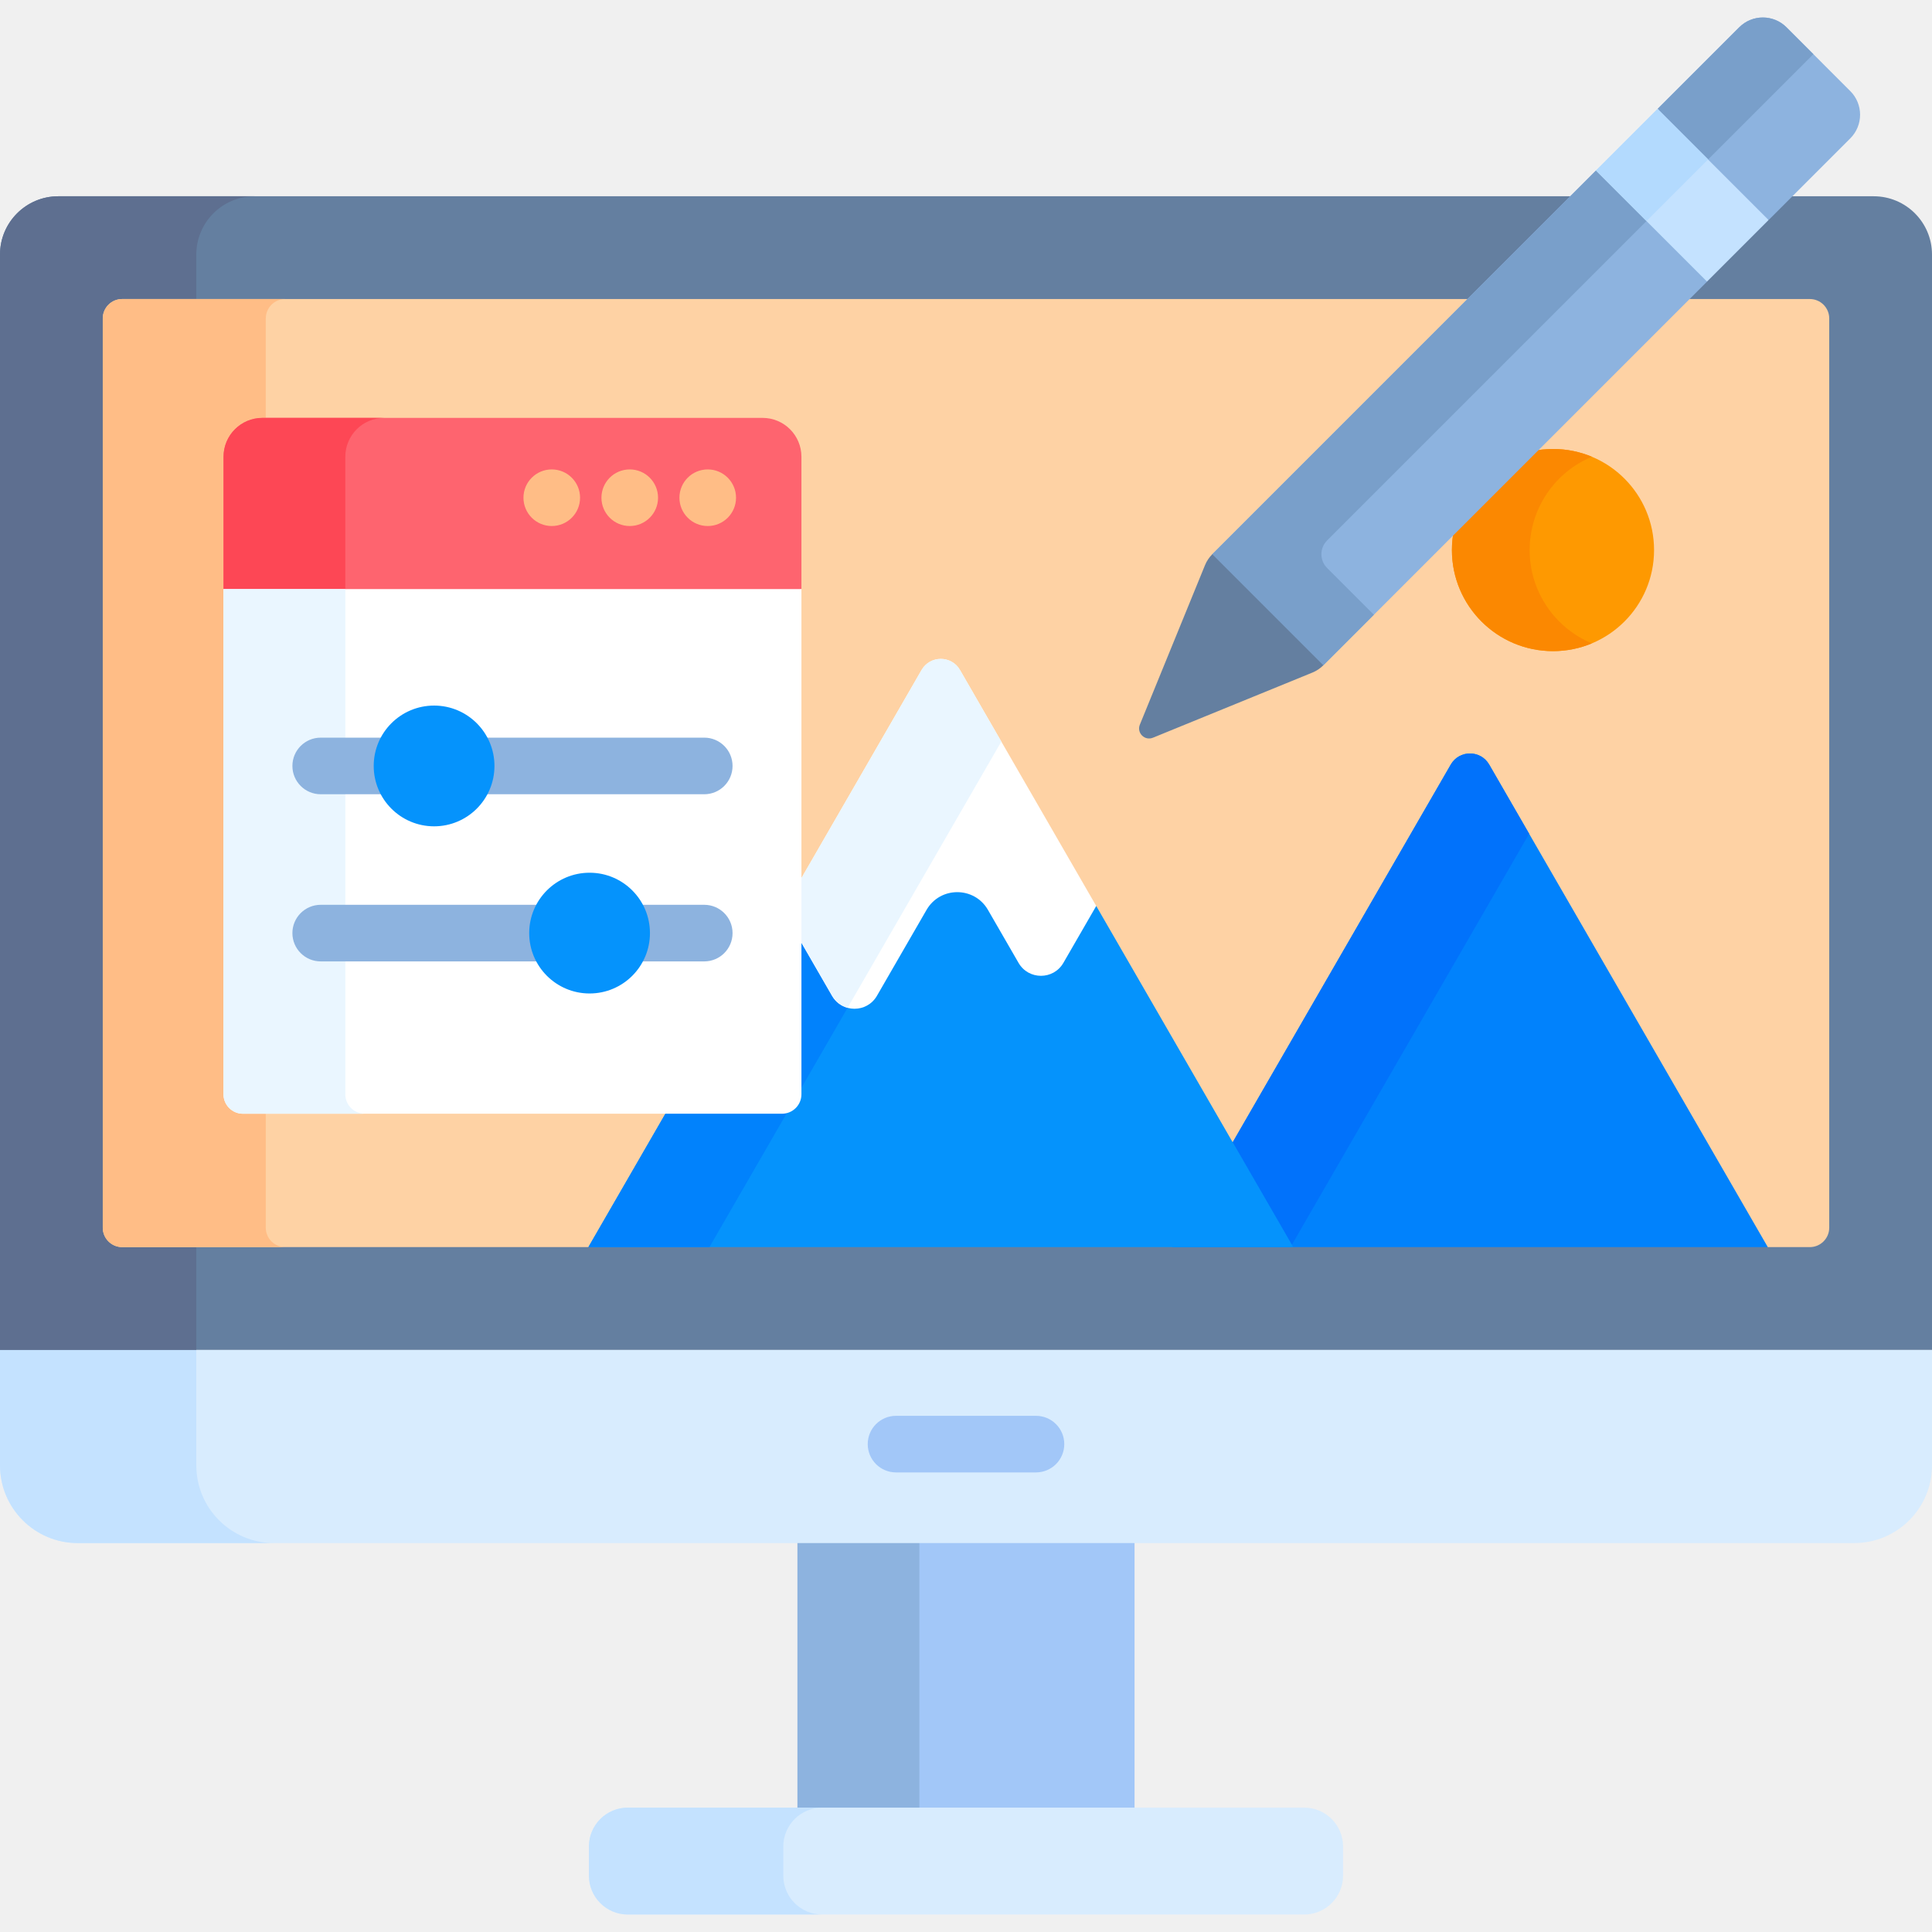
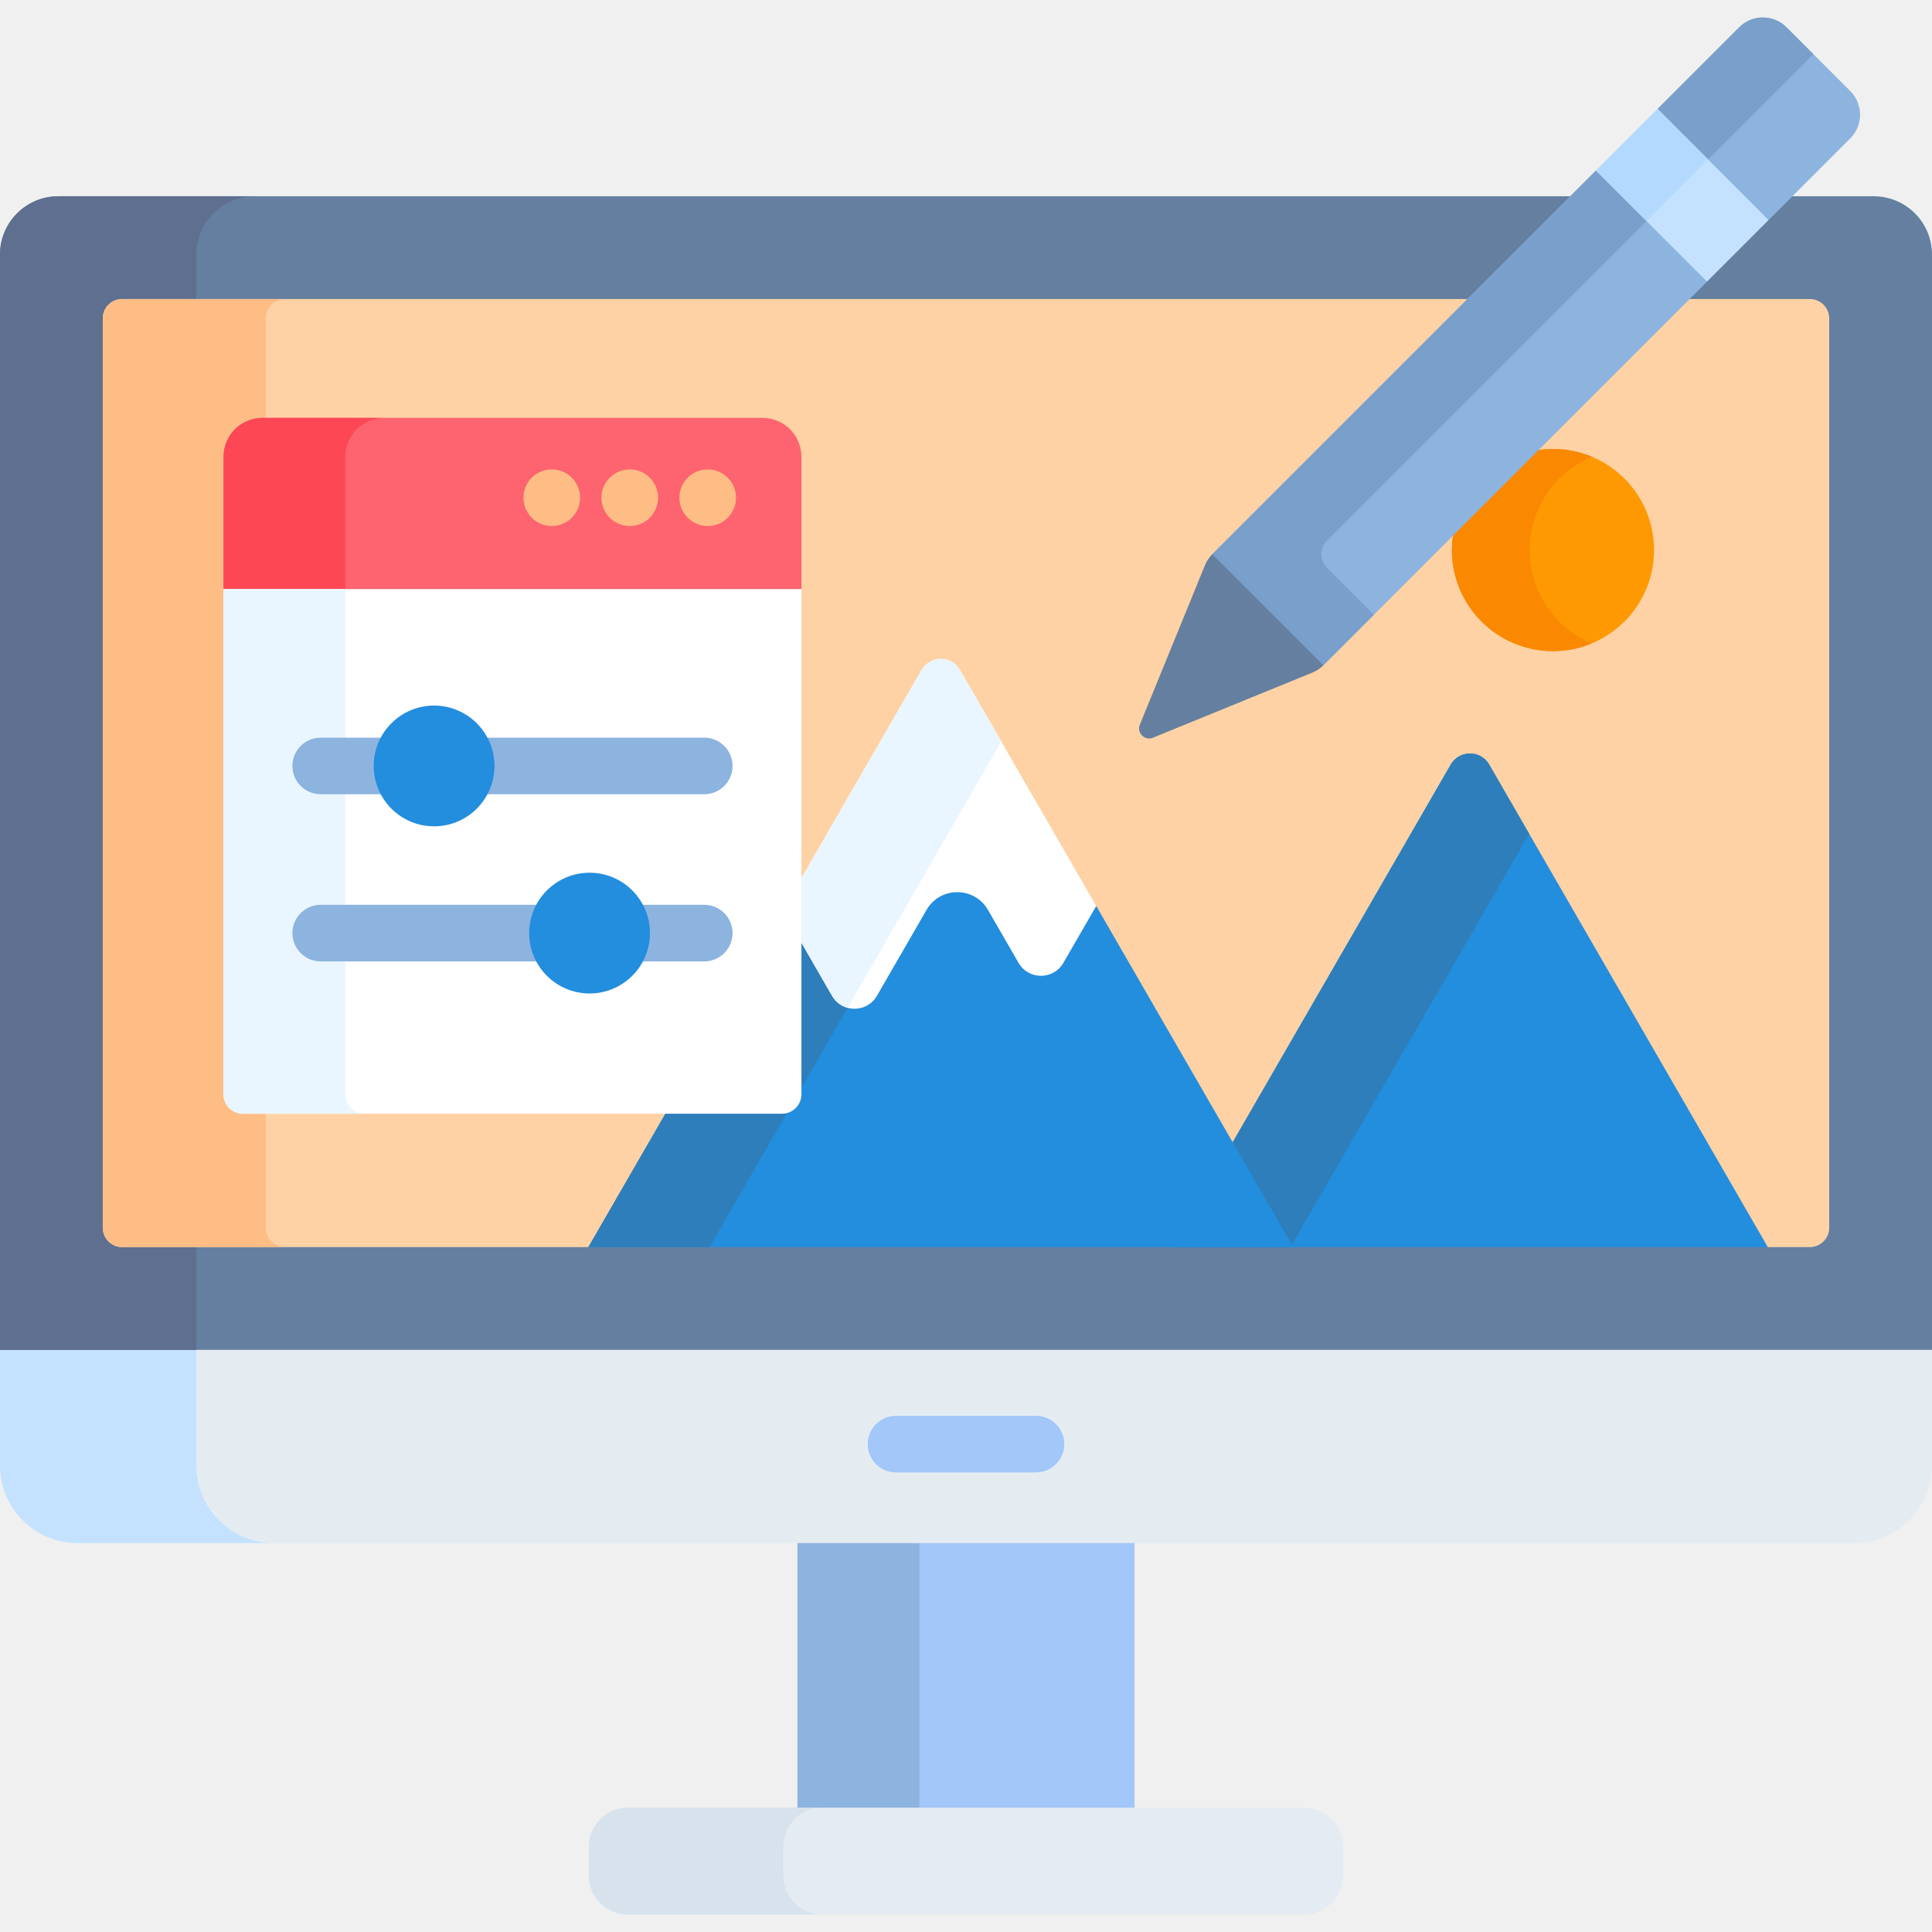
- <svg xmlns="http://www.w3.org/2000/svg" id="Capa_1" enable-background="new 0 0 512 512" height="512" viewBox="0 0 512 512" width="512">
-   <g>
-     <g>
-       <g>
-         <g>
-           <path d="m211.336 407.902h89.328v72.169h-89.328z" fill="#a2c7f8" />
+ <svg xmlns="http://www.w3.org/2000/svg" id="Capa_1" enable-background="new 0 0 512 512" height="512" viewBox="0 0 512 512" width="512" version="1.1">
+   <defs id="defs6354" />
+   <g id="g6349">
+     <g id="g6275">
+       <g id="g6205">
+         <g id="g6203">
+           <path d="m211.336 407.902h89.328v72.169h-89.328z" fill="#a2c7f8" id="path6201" />
        </g>
      </g>
-       <g>
-         <path d="m211.336 407.902h32.302v72.169h-32.302z" fill="#8db3df" />
+       <g id="g6209">
+         <path d="m211.336 407.902h32.302v72.169h-32.302z" fill="#8db3df" id="path6207" />
      </g>
-       <g>
-         <path d="m345.626 507.364h-179.252c-5.69 0-10.302-4.612-10.302-10.302v-7.72c0-5.69 4.612-10.302 10.302-10.302h179.252c5.69 0 10.302 4.612 10.302 10.302v7.72c0 5.69-4.613 10.302-10.302 10.302z" fill="#d8ecfe" />
+       <g id="g6213">
+         <path d="m345.626 507.364h-179.252c-5.69 0-10.302-4.612-10.302-10.302v-7.72c0-5.69 4.612-10.302 10.302-10.302h179.252c5.69 0 10.302 4.612 10.302 10.302v7.72c0 5.69-4.613 10.302-10.302 10.302z" fill="#d8ecfe" id="path6211" style="fill:#e4ebf2;fill-opacity:1" />
      </g>
-       <g>
-         <path d="m207.581 497.062v-7.72c0-5.69 4.612-10.302 10.302-10.302h-51.509c-5.69 0-10.302 4.612-10.302 10.302v7.72c0 5.69 4.612 10.302 10.302 10.302h51.509c-5.689 0-10.302-4.612-10.302-10.302z" fill="#c4e2ff" />
+       <g id="g6217">
+         <path d="m207.581 497.062v-7.72c0-5.69 4.612-10.302 10.302-10.302h-51.509c-5.69 0-10.302 4.612-10.302 10.302v7.72c0 5.69 4.612 10.302 10.302 10.302h51.509c-5.689 0-10.302-4.612-10.302-10.302z" fill="#c4e2ff" id="path6215" style="fill:#d7e2ec;fill-opacity:1" />
      </g>
-       <g>
-         <path d="m0 388.328c0 11.379 9.225 20.604 20.604 20.604h470.793c11.379 0 20.604-9.225 20.604-20.604v-30.596h-512.001z" fill="#d8ecfe" />
+       <g id="g6221">
+         <path d="m0 388.328c0 11.379 9.225 20.604 20.604 20.604h470.793c11.379 0 20.604-9.225 20.604-20.604v-30.596h-512.001z" fill="#d8ecfe" id="path6219" style="fill:#e4ecf2;fill-opacity:1" />
      </g>
-       <g>
-         <path d="m52.024 388.328v-30.596h-52.024v30.596c0 11.379 9.225 20.604 20.604 20.604h52.024c-11.379 0-20.604-9.225-20.604-20.604z" fill="#c4e2ff" />
+       <g id="g6225">
+         <path d="m52.024 388.328v-30.596h-52.024v30.596c0 11.379 9.225 20.604 20.604 20.604h52.024c-11.379 0-20.604-9.225-20.604-20.604z" fill="#c4e2ff" id="path6223" />
      </g>
-       <g>
-         <path d="m274.543 390.206h-37.086c-4.143 0-7.5-3.358-7.5-7.5s3.357-7.5 7.5-7.5h37.086c4.143 0 7.5 3.358 7.5 7.5s-3.357 7.5-7.5 7.5z" fill="#a2c7f8" />
+       <g id="g6229">
+         <path d="m274.543 390.206h-37.086c-4.143 0-7.5-3.358-7.5-7.5s3.357-7.5 7.5-7.5h37.086c4.143 0 7.5 3.358 7.5 7.5s-3.357 7.5-7.5 7.5z" fill="#a2c7f8" id="path6227" />
      </g>
-       <g>
-         <path d="m512 357.732h-512v-290.268c0-8.534 6.918-15.453 15.453-15.453h481.095c8.534 0 15.453 6.918 15.453 15.453v290.268z" fill="#647fa0" />
+       <g id="g6233">
+         <path d="m512 357.732h-512v-290.268c0-8.534 6.918-15.453 15.453-15.453h481.095c8.534 0 15.453 6.918 15.453 15.453v290.268z" fill="#647fa0" id="path6231" />
      </g>
-       <path d="m32.385 330.498c-2.845 0-5.151-2.306-5.151-5.151v-240.951c0-2.845 2.306-5.151 5.151-5.151h19.639v-11.781c0-8.535 6.918-15.453 15.453-15.453h-52.024c-8.535 0-15.453 6.918-15.453 15.453v290.268h52.024v-27.234z" fill="#5e6f90" />
-       <path d="m479.615 79.245h-447.23c-2.845 0-5.151 2.306-5.151 5.151v240.951c0 2.845 2.306 5.151 5.151 5.151h123.541l1.732-1 19.832-34.351h29.748c2.84 0 5.15-2.311 5.15-5.151v-55.294l32.706-56.648c.881-1.527 2.46-2.438 4.223-2.438s3.342.911 4.223 2.438l72.749 126.006.383-.06.376.07 58.288-100.958c.881-1.526 2.46-2.438 4.223-2.438s3.342.912 4.223 2.438l72.969 126.386 1.733 1h11.131c2.845 0 5.151-2.306 5.151-5.151v-240.951c0-2.845-2.306-5.151-5.151-5.151z" fill="#fed2a4" />
-       <g>
-         <circle cx="411.557" cy="145.771" fill="#fe9901" r="26.785" />
+       <path d="m32.385 330.498c-2.845 0-5.151-2.306-5.151-5.151v-240.951c0-2.845 2.306-5.151 5.151-5.151h19.639v-11.781c0-8.535 6.918-15.453 15.453-15.453h-52.024c-8.535 0-15.453 6.918-15.453 15.453v290.268h52.024v-27.234z" fill="#5e6f90" id="path6235" />
+       <path d="m479.615 79.245h-447.23c-2.845 0-5.151 2.306-5.151 5.151v240.951c0 2.845 2.306 5.151 5.151 5.151h123.541l1.732-1 19.832-34.351h29.748c2.84 0 5.15-2.311 5.15-5.151v-55.294l32.706-56.648c.881-1.527 2.46-2.438 4.223-2.438s3.342.911 4.223 2.438l72.749 126.006.383-.06.376.07 58.288-100.958c.881-1.526 2.46-2.438 4.223-2.438s3.342.912 4.223 2.438l72.969 126.386 1.733 1h11.131c2.845 0 5.151-2.306 5.151-5.151v-240.951c0-2.845-2.306-5.151-5.151-5.151z" fill="#fed2a4" id="path6237" />
+       <g id="g6241">
+         <circle cx="411.557" cy="145.771" fill="#fe9901" r="26.785" id="circle6239" />
      </g>
-       <g>
-         <path d="m405.376 145.771c0-11.142 6.804-20.692 16.483-24.729-3.172-1.323-6.651-2.056-10.302-2.056-14.793 0-26.785 11.992-26.785 26.785s11.992 26.785 26.785 26.785c3.651 0 7.13-.733 10.302-2.056-9.678-4.037-16.483-13.588-16.483-24.729z" fill="#fb8801" />
+       <g id="g6245">
+         <path d="m405.376 145.771c0-11.142 6.804-20.692 16.483-24.729-3.172-1.323-6.651-2.056-10.302-2.056-14.793 0-26.785 11.992-26.785 26.785s11.992 26.785 26.785 26.785c3.651 0 7.13-.733 10.302-2.056-9.678-4.037-16.483-13.588-16.483-24.729z" fill="#fb8801" id="path6243" />
      </g>
-       <path d="m70.436 325.347v-30.201h-6.049c-2.845 0-5.151-2.306-5.151-5.151v-168.95c0-5.69 4.612-10.302 10.302-10.302h.899v-26.347c0-2.845 2.306-5.151 5.151-5.151h-43.203c-2.845 0-5.151 2.306-5.151 5.151v240.952c0 2.845 2.306 5.151 5.151 5.151h43.202c-2.845-.001-5.151-2.307-5.151-5.152z" fill="#ffbd86" />
-       <g>
-         <g>
-           <path d="m384.471 202.612-73.835 127.886h157.848l-73.835-127.886c-2.262-3.917-7.916-3.917-10.178 0z" fill="#0182fc" />
+       <path d="m70.436 325.347v-30.201h-6.049c-2.845 0-5.151-2.306-5.151-5.151v-168.95c0-5.69 4.612-10.302 10.302-10.302h.899v-26.347c0-2.845 2.306-5.151 5.151-5.151h-43.203c-2.845 0-5.151 2.306-5.151 5.151v240.952c0 2.845 2.306 5.151 5.151 5.151h43.202c-2.845-.001-5.151-2.307-5.151-5.152z" fill="#ffbd86" id="path6247" />
+       <g id="g6273">
+         <g id="g6251">
+           <path d="m384.471 202.612-73.835 127.886h157.848l-73.835-127.886c-2.262-3.917-7.916-3.917-10.178 0z" fill="#0182fc" id="path6249" style="fill:#238dde;fill-opacity:1;font-variation-settings:normal;opacity:1;vector-effect:none;stroke-width:1;stroke-linecap:butt;stroke-linejoin:miter;stroke-miterlimit:4;stroke-dasharray:none;stroke-dashoffset:0;stroke-opacity:1;-inkscape-stroke:none;stop-color:#000000;stop-opacity:1" />
        </g>
-         <path d="m342.354 329.885 62.888-108.924-10.593-18.348c-2.262-3.917-7.916-3.917-10.178 0l-57.799 100.11z" fill="#0172fb" />
-         <path d="m290.513 240.093h-1.154l-8.415 14.575c-1.06 1.835-2.958 2.931-5.077 2.931-2.12 0-4.019-1.096-5.078-2.931l-8.106-14.042c-1.879-3.254-5.244-5.197-9.002-5.197s-7.122 1.943-9.001 5.197l-13.149 22.775c-1.06 1.835-2.958 2.932-5.077 2.932s-4.018-1.096-5.077-2.932l-9.987-17.299v43.894c0 2.289-1.862 4.151-4.15 4.151h-30.325l-20.987 36.351h186.783z" fill="#0593fc" />
-         <g fill="#0182fc">
-           <path d="m211.389 289.996c0 .002-.001.005-.001.007l13.234-22.922c-1.642-.448-3.144-1.504-4.112-3.18l-9.121-15.799z" />
-           <path d="m207.238 294.147h-30.325l-20.987 36.351h32.082l21.328-36.941c-.618.366-1.329.59-2.098.59z" />
+         <path d="m342.354 329.885 62.888-108.924-10.593-18.348c-2.262-3.917-7.916-3.917-10.178 0l-57.799 100.11z" fill="#0172fb" id="path6253" style="fill:#2e7ebb;fill-opacity:1;font-variation-settings:normal;opacity:1;vector-effect:none;stroke-width:1;stroke-linecap:butt;stroke-linejoin:miter;stroke-miterlimit:4;stroke-dasharray:none;stroke-dashoffset:0;stroke-opacity:1;-inkscape-stroke:none;stop-color:#000000;stop-opacity:1" />
+         <path d="m290.513 240.093h-1.154l-8.415 14.575c-1.06 1.835-2.958 2.931-5.077 2.931-2.12 0-4.019-1.096-5.078-2.931l-8.106-14.042c-1.879-3.254-5.244-5.197-9.002-5.197s-7.122 1.943-9.001 5.197l-13.149 22.775c-1.06 1.835-2.958 2.932-5.077 2.932s-4.018-1.096-5.077-2.932l-9.987-17.299v43.894c0 2.289-1.862 4.151-4.15 4.151h-30.325l-20.987 36.351h186.783z" fill="#0593fc" id="path6255" style="fill:#238dde;fill-opacity:1" />
+         <g fill="#0182fc" id="g6261">
+           <path d="m211.389 289.996c0 .002-.001.005-.001.007l13.234-22.922c-1.642-.448-3.144-1.504-4.112-3.18l-9.121-15.799z" id="path6257" style="font-variation-settings:normal;opacity:1;vector-effect:none;fill:#2e7ebb;fill-opacity:1;stroke-width:1;stroke-linecap:butt;stroke-linejoin:miter;stroke-miterlimit:4;stroke-dasharray:none;stroke-dashoffset:0;stroke-opacity:1;-inkscape-stroke:none;stop-color:#000000;stop-opacity:1" />
+           <path d="m207.238 294.147h-30.325l-20.987 36.351h32.082l21.328-36.941c-.618.366-1.329.59-2.098.59z" id="path6259" style="fill:#2e7ebb;fill-opacity:1;font-variation-settings:normal;opacity:1;vector-effect:none;stroke-width:1;stroke-linecap:butt;stroke-linejoin:miter;stroke-miterlimit:4;stroke-dasharray:none;stroke-dashoffset:0;stroke-opacity:1;-inkscape-stroke:none;stop-color:#000000;stop-opacity:1" />
        </g>
-         <g fill="#8db3df">
-           <path d="m425.227 45.962-2.23-.815-101.731 101.73.122 1.373 27.995 27.995 1.317.066 101.731-101.73-1.871-3.285z" />
-           <path d="m490.348 24.142-16.912-16.913c-3.458-3.458-9.064-3.458-12.521 0l-21.602 21.602 1.693 3.107 25.65 25.65 2.091.677 21.602-21.602c3.457-3.458 3.457-9.064-.001-12.521z" />
+         <g fill="#8db3df" id="g6267">
+           <path d="m425.227 45.962-2.23-.815-101.731 101.73.122 1.373 27.995 27.995 1.317.066 101.731-101.73-1.871-3.285z" id="path6263" />
+           <path d="m490.348 24.142-16.912-16.913c-3.458-3.458-9.064-3.458-12.521 0l-21.602 21.602 1.693 3.107 25.65 25.65 2.091.677 21.602-21.602c3.457-3.458 3.457-9.064-.001-12.521z" id="path6265" />
        </g>
-         <path d="m254.406 177.554c-2.262-3.918-7.916-3.918-10.178 0l-32.84 56.88v13.668l9.121 15.799c2.642 4.575 9.245 4.575 11.887 0l13.149-22.775c3.616-6.262 12.655-6.262 16.271 0l8.107 14.042c2.641 4.575 9.245 4.575 11.887 0l8.703-15.075z" fill="#fff" />
-         <path d="m254.406 177.554c-2.262-3.918-7.916-3.918-10.178 0l-32.84 56.88v13.668l9.121 15.799c.968 1.677 2.47 2.732 4.112 3.18l40.736-70.557z" fill="#eaf6ff" />
+         <path d="m254.406 177.554c-2.262-3.918-7.916-3.918-10.178 0l-32.84 56.88v13.668l9.121 15.799c2.642 4.575 9.245 4.575 11.887 0l13.149-22.775c3.616-6.262 12.655-6.262 16.271 0l8.107 14.042c2.641 4.575 9.245 4.575 11.887 0l8.703-15.075z" fill="#fff" id="path6269" />
+         <path d="m254.406 177.554c-2.262-3.918-7.916-3.918-10.178 0l-32.84 56.88v13.668l9.121 15.799c.968 1.677 2.47 2.732 4.112 3.18l40.736-70.557z" fill="#eaf6ff" id="path6271" />
      </g>
    </g>
-     <g>
-       <g>
-         <path d="m202.087 110.744h-132.55c-5.69 0-10.302 4.612-10.302 10.302v35.065l2.461 1.03h148.048l2.644-1.03v-35.065c.001-5.689-4.611-10.302-10.301-10.302z" fill="#fe646f" />
+     <g id="g6325">
+       <g id="g6279">
+         <path d="m202.087 110.744h-132.55c-5.69 0-10.302 4.612-10.302 10.302v35.065l2.461 1.03h148.048l2.644-1.03v-35.065c.001-5.689-4.611-10.302-10.301-10.302z" fill="#fe646f" id="path6277" />
      </g>
-       <g>
-         <path d="m91.514 121.046c0-5.69 4.612-10.302 10.302-10.302h-32.279c-5.69 0-10.302 4.612-10.302 10.302v35.065l2.461 1.03h32.279l-2.461-1.03z" fill="#fd4755" />
+       <g id="g6283">
+         <path d="m91.514 121.046c0-5.69 4.612-10.302 10.302-10.302h-32.279c-5.69 0-10.302 4.612-10.302 10.302v35.065l2.461 1.03h32.279l-2.461-1.03z" fill="#fd4755" id="path6281" />
      </g>
-       <g>
-         <path d="m207.238 295.147h-142.852c-2.845 0-5.151-2.306-5.151-5.151v-133.885h153.154v133.885c0 2.845-2.306 5.151-5.151 5.151z" fill="#fff" />
+       <g id="g6287">
+         <path d="m207.238 295.147h-142.852c-2.845 0-5.151-2.306-5.151-5.151v-133.885h153.154v133.885c0 2.845-2.306 5.151-5.151 5.151z" fill="#fff" id="path6285" />
      </g>
-       <g>
-         <path d="m91.514 289.996v-133.885h-32.279v133.885c0 2.845 2.306 5.151 5.151 5.151h32.279c-2.844 0-5.151-2.306-5.151-5.151z" fill="#eaf6ff" />
+       <g id="g6291">
+         <path d="m91.514 289.996v-133.885h-32.279v133.885c0 2.845 2.306 5.151 5.151 5.151h32.279c-2.844 0-5.151-2.306-5.151-5.151z" fill="#eaf6ff" id="path6289" />
      </g>
-       <g>
-         <g>
-           <path d="m186.635 254.782h-101.645c-4.143 0-7.5-3.358-7.5-7.5s3.357-7.5 7.5-7.5h101.645c4.143 0 7.5 3.358 7.5 7.5s-3.358 7.5-7.5 7.5z" fill="#8db3df" />
+       <g id="g6311">
+         <g id="g6295">
+           <path d="m186.635 254.782h-101.645c-4.143 0-7.5-3.358-7.5-7.5s3.357-7.5 7.5-7.5h101.645c4.143 0 7.5 3.358 7.5 7.5s-3.358 7.5-7.5 7.5z" fill="#8db3df" id="path6293" />
        </g>
-         <g>
-           <circle cx="156.244" cy="247.282" fill="#0593fc" r="16" />
+         <g id="g6299">
+           <circle cx="156.244" cy="247.282" fill="#0593fc" r="16" id="circle6297" style="font-variation-settings:normal;opacity:1;vector-effect:none;fill:#238dde;fill-opacity:1;stroke-width:1;stroke-linecap:butt;stroke-linejoin:miter;stroke-miterlimit:4;stroke-dasharray:none;stroke-dashoffset:0;stroke-opacity:1;-inkscape-stroke:none;stop-color:#000000;stop-opacity:1" />
        </g>
-         <g>
-           <g>
-             <path d="m186.635 210.484h-101.645c-4.143 0-7.5-3.358-7.5-7.5s3.357-7.5 7.5-7.5h101.645c4.143 0 7.5 3.358 7.5 7.5s-3.358 7.5-7.5 7.5z" fill="#8db3df" />
+         <g id="g6309">
+           <g id="g6303">
+             <path d="m186.635 210.484h-101.645c-4.143 0-7.5-3.358-7.5-7.5s3.357-7.5 7.5-7.5h101.645c4.143 0 7.5 3.358 7.5 7.5s-3.358 7.5-7.5 7.5z" fill="#8db3df" id="path6301" />
          </g>
-           <g>
-             <circle cx="115.037" cy="202.984" fill="#0593fc" r="16" />
+           <g id="g6307">
+             <circle cx="115.037" cy="202.984" fill="#0593fc" r="16" id="circle6305" style="font-variation-settings:normal;opacity:1;vector-effect:none;fill:#238dde;fill-opacity:1;stroke-width:1;stroke-linecap:butt;stroke-linejoin:miter;stroke-miterlimit:4;stroke-dasharray:none;stroke-dashoffset:0;stroke-opacity:1;-inkscape-stroke:none;stop-color:#000000;stop-opacity:1" />
          </g>
        </g>
      </g>
-       <g>
-         <circle cx="187.556" cy="131.902" fill="#ffbd86" r="7.5" />
+       <g id="g6315">
+         <circle cx="187.556" cy="131.902" fill="#ffbd86" r="7.5" id="circle6313" />
      </g>
-       <g>
-         <circle cx="166.889" cy="131.902" fill="#ffbd86" r="7.5" />
+       <g id="g6319">
+         <circle cx="166.889" cy="131.902" fill="#ffbd86" r="7.5" id="circle6317" />
      </g>
-       <g>
-         <circle cx="146.223" cy="131.902" fill="#ffbd86" r="7.5" />
+       <g id="g6323">
+         <circle cx="146.223" cy="131.902" fill="#ffbd86" r="7.5" id="circle6321" />
      </g>
    </g>
-     <g>
-       <g fill="#799fca">
-         <path d="m480.567 14.361-7.132-7.131c-3.458-3.458-9.064-3.458-12.521 0l-21.602 21.602 13.392 13.392z" />
-         <path d="m351.693 143.235 84.696-84.696-13.392-13.392-101.73 101.73.121 1.373 27.995 27.995 1.318.066 13.392-13.392-12.399-12.399c-2.012-2.012-2.012-5.274-.001-7.285z" />
+     <g id="g6347">
+       <g fill="#799fca" id="g6331">
+         <path d="m480.567 14.361-7.132-7.131c-3.458-3.458-9.064-3.458-12.521 0l-21.602 21.602 13.392 13.392z" id="path6327" />
+         <path d="m351.693 143.235 84.696-84.696-13.392-13.392-101.73 101.73.121 1.373 27.995 27.995 1.318.066 13.392-13.392-12.399-12.399c-2.012-2.012-2.012-5.274-.001-7.285z" id="path6329" />
      </g>
-       <g>
-         <g>
-           <path d="m321.266 146.877c-.833.833-1.491 1.823-1.936 2.913l-17.258 42.251c-.89 2.179 1.284 4.353 3.463 3.463l42.251-17.258c1.09-.445 2.08-1.103 2.913-1.936z" fill="#647fa0" />
+       <g id="g6345">
+         <g id="g6335">
+           <path d="m321.266 146.877c-.833.833-1.491 1.823-1.936 2.913l-17.258 42.251c-.89 2.179 1.284 4.353 3.463 3.463l42.251-17.258c1.09-.445 2.08-1.103 2.913-1.936z" fill="#647fa0" id="path6333" />
        </g>
-         <g>
-           <path d="m434.335 30.893h23.074v41.626h-23.074z" fill="#c4e2ff" transform="matrix(.707 -.707 .707 .707 94.031 330.423)" />
+         <g id="g6339">
+           <path d="m434.335 30.893h23.074v41.626h-23.074z" fill="#c4e2ff" transform="matrix(.707 -.707 .707 .707 94.031 330.423)" id="path6337" />
        </g>
-         <g>
-           <path d="m426.314 34.215h23.074v18.94h-23.074z" fill="#b3dafe" transform="matrix(.707 -.707 .707 .707 97.355 322.404)" />
+         <g id="g6343">
+           <path d="m426.314 34.215h23.074v18.94h-23.074z" fill="#b3dafe" transform="matrix(.707 -.707 .707 .707 97.355 322.404)" id="path6341" />
        </g>
      </g>
    </g>
  </g>
</svg>
